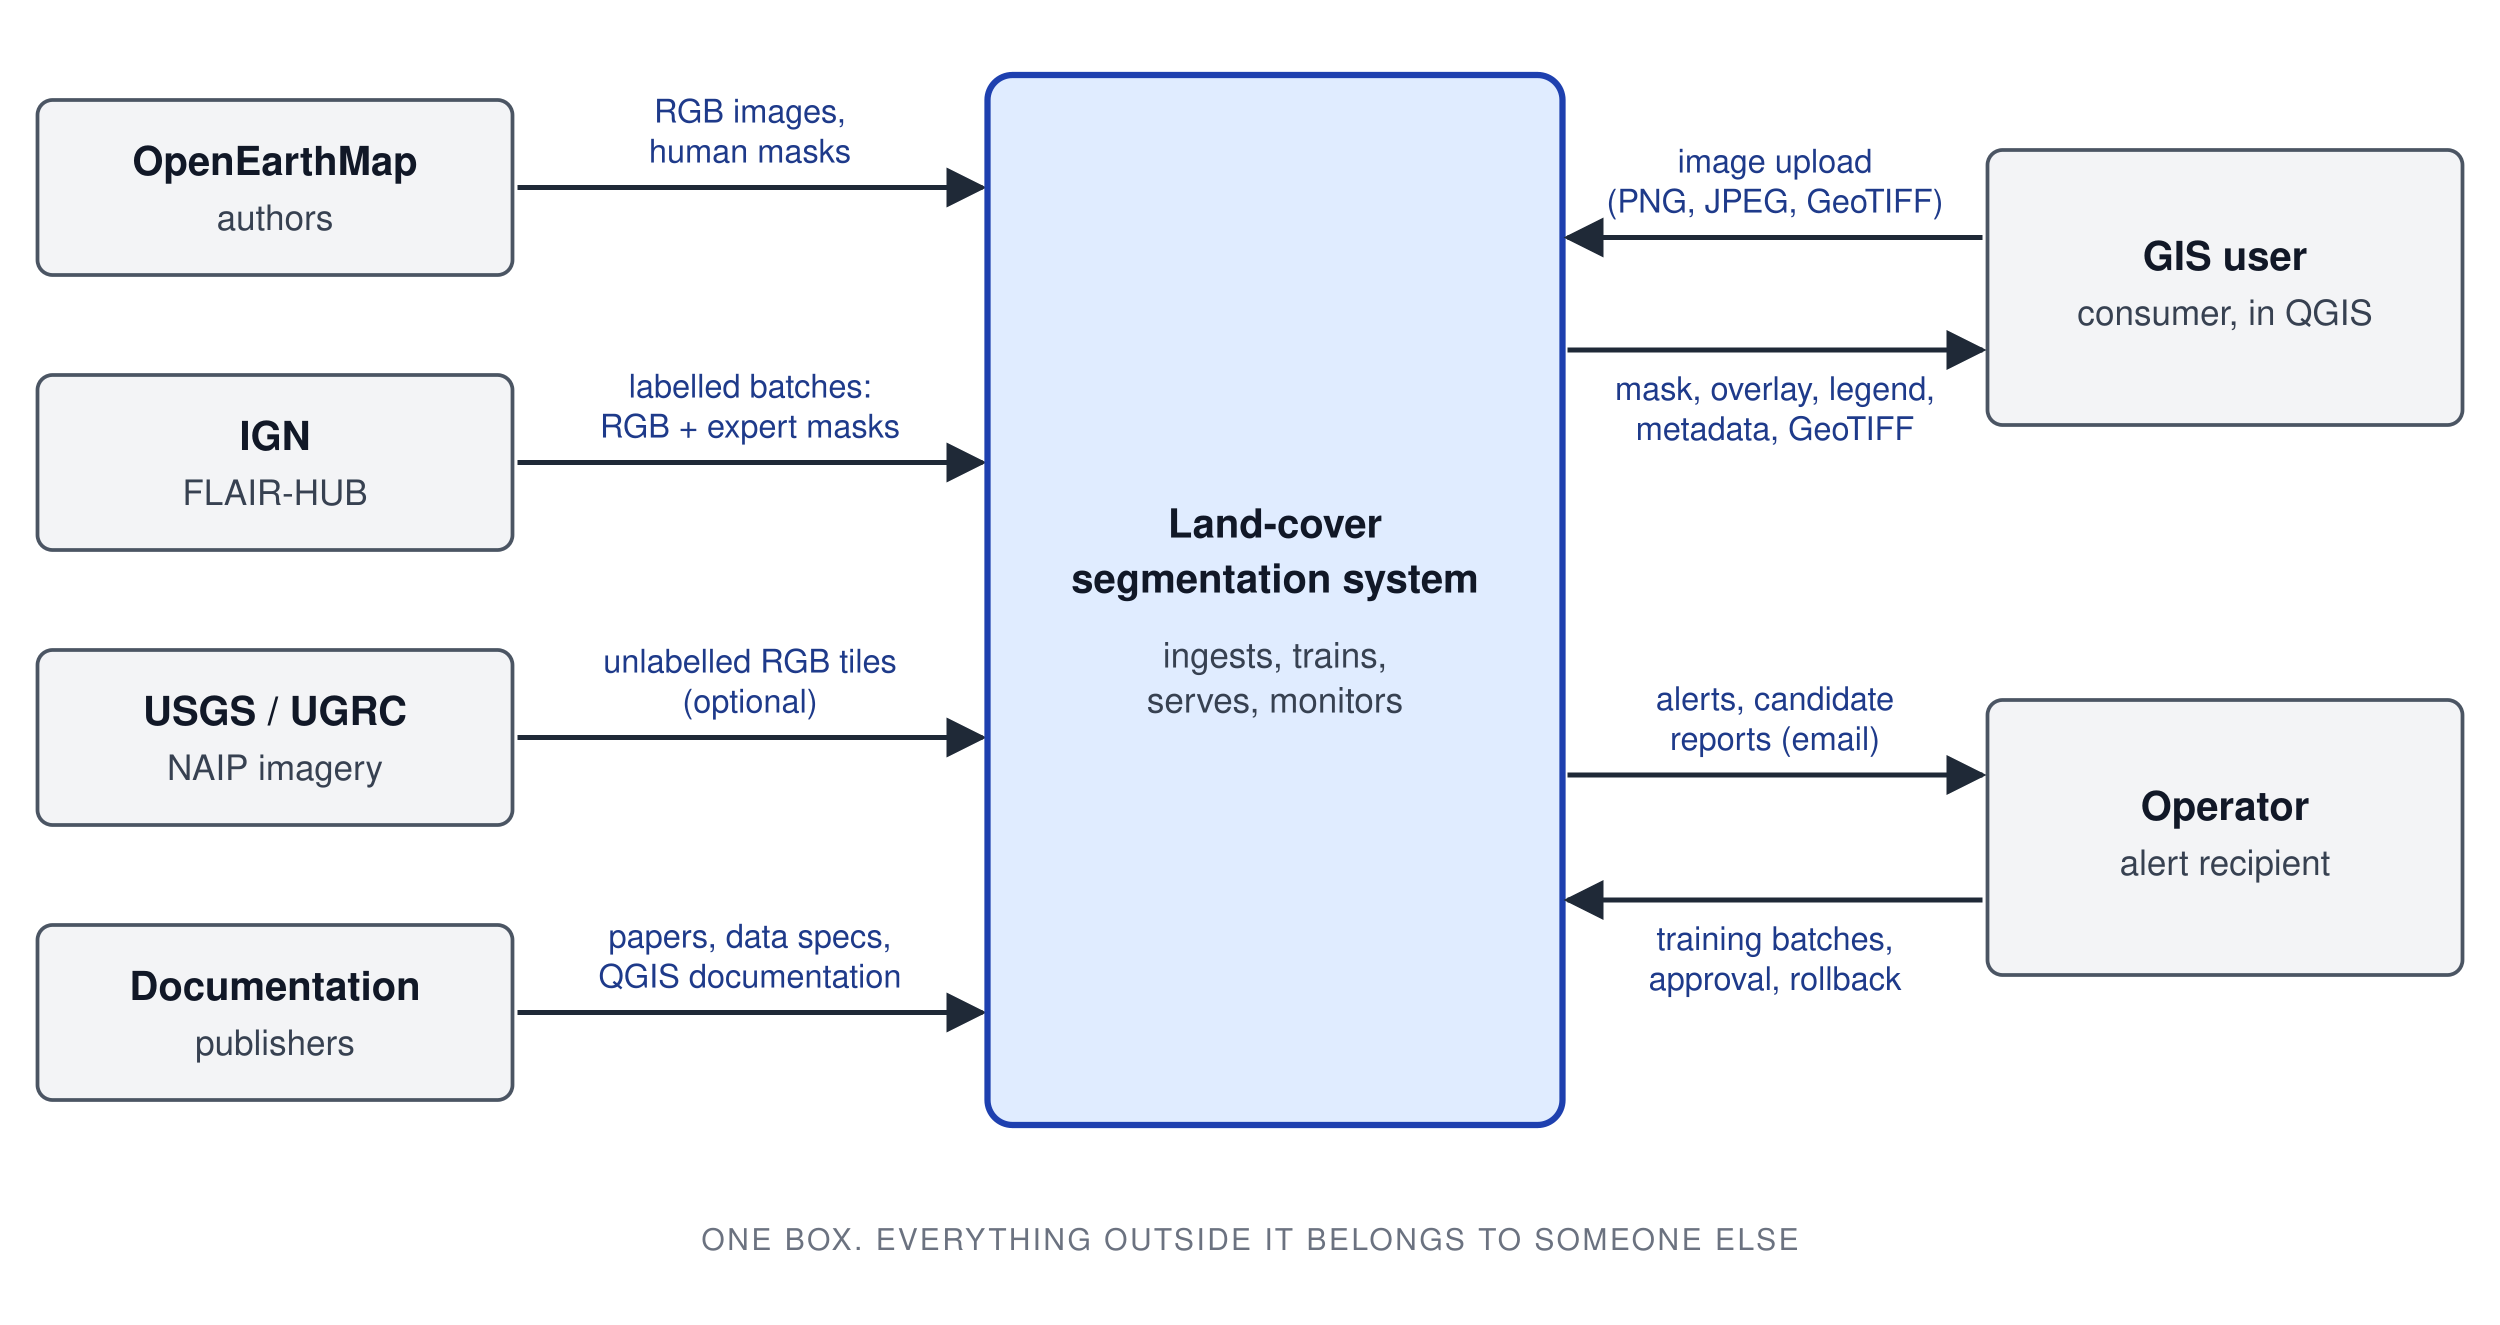
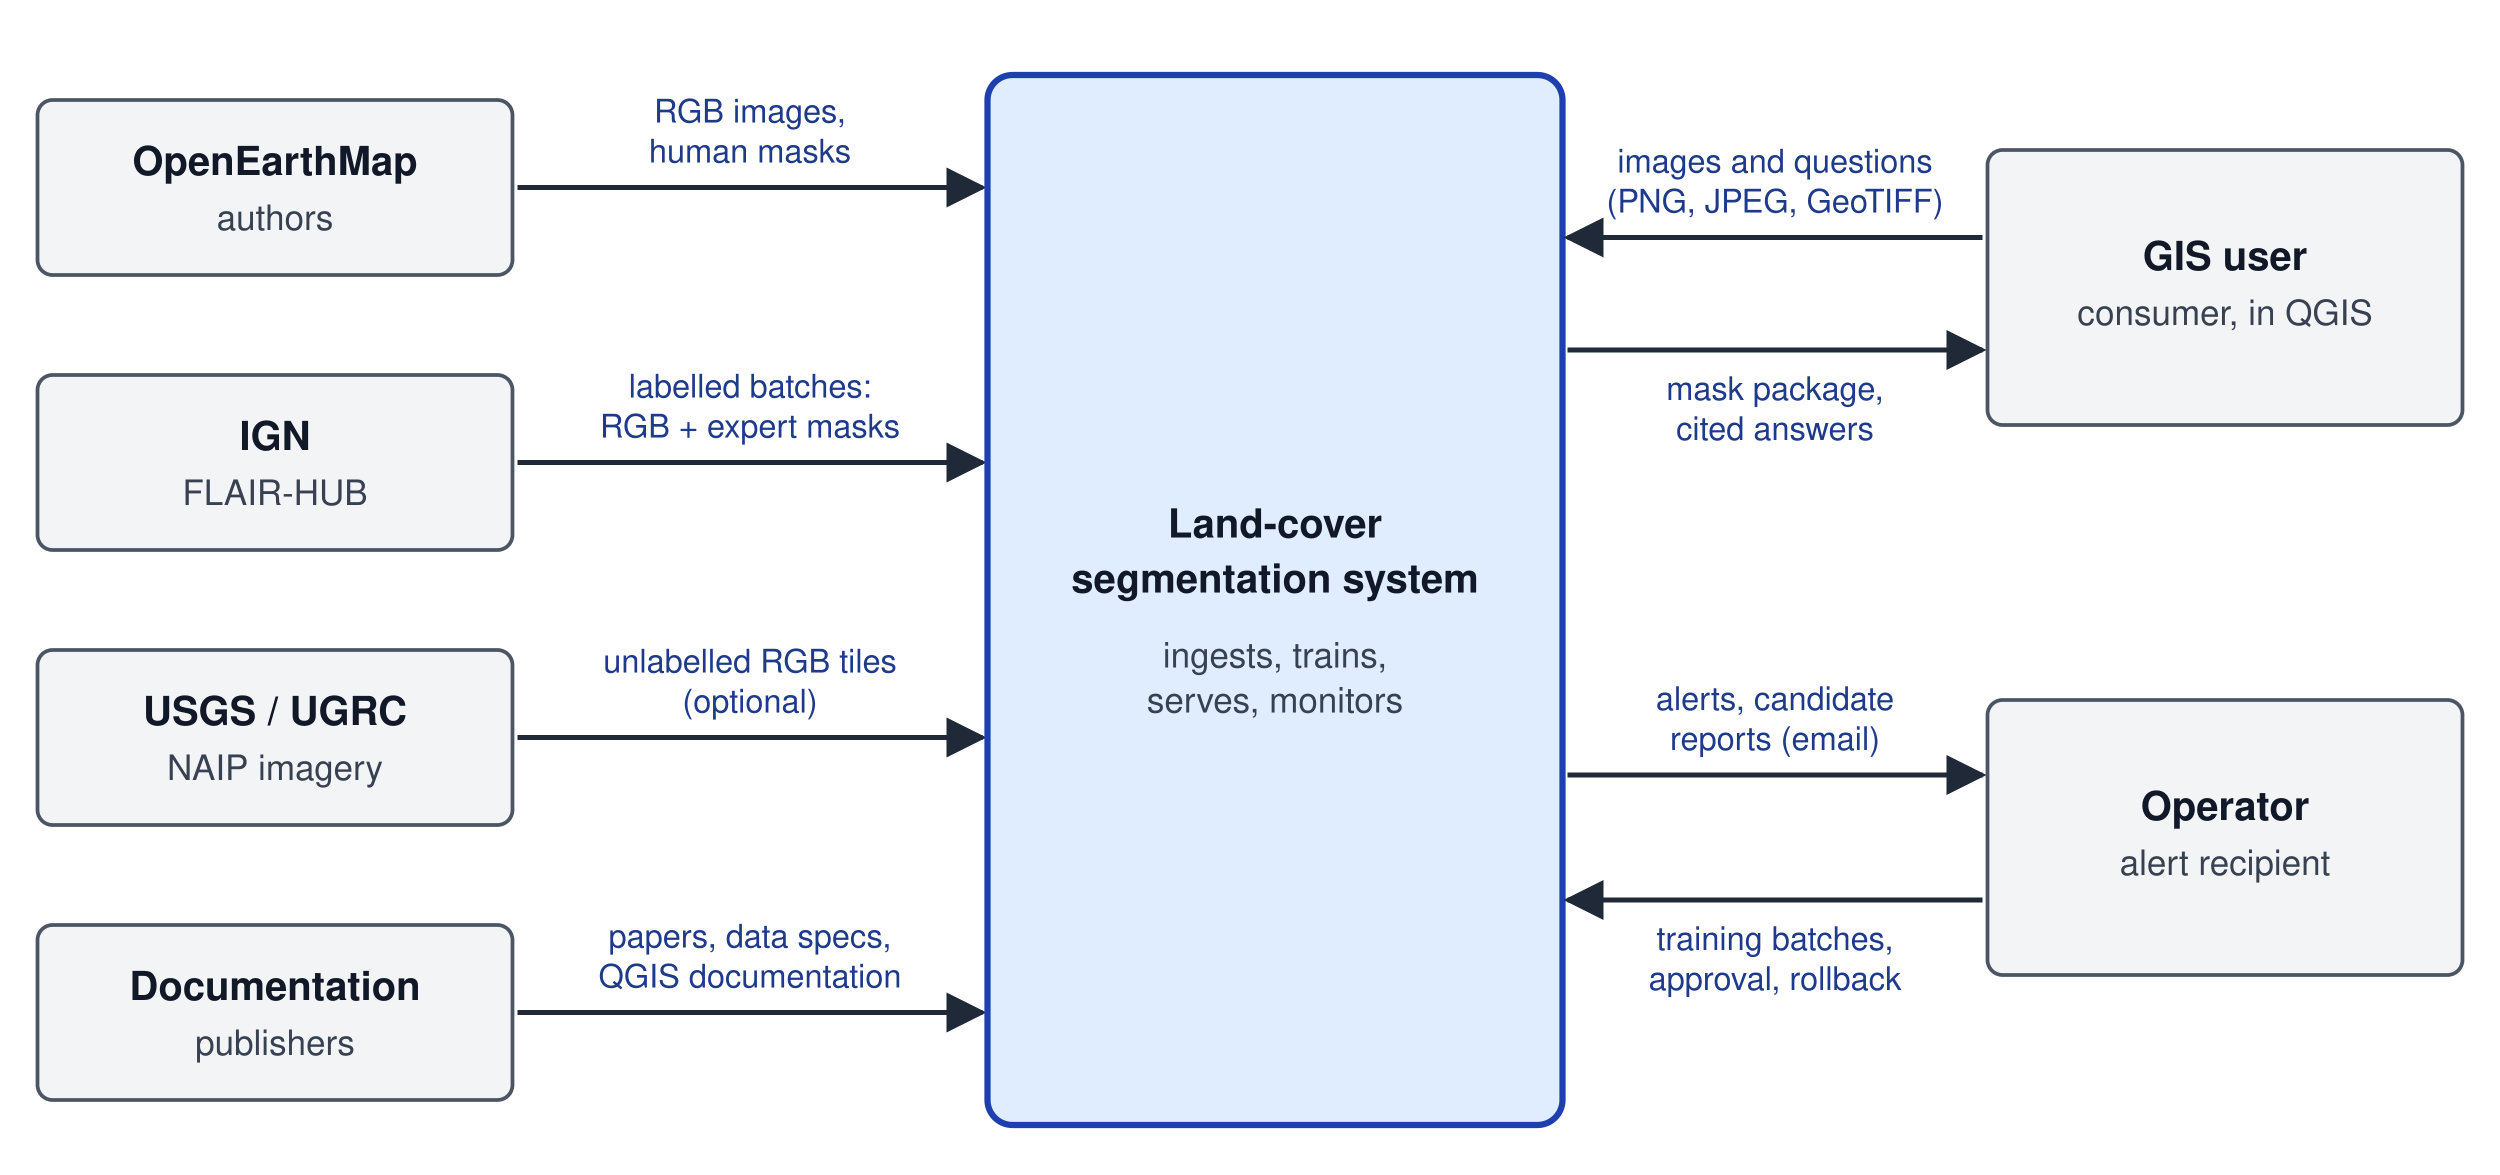
- <svg xmlns="http://www.w3.org/2000/svg" viewBox="0 0 1000 530" width="1000" height="530" role="img" aria-labelledby="title desc">
+ <svg xmlns="http://www.w3.org/2000/svg" viewBox="0 0 1000 470" width="1000" height="470" role="img" aria-labelledby="title desc">
  <defs>
    <marker id="arrow" viewBox="0 0 10 10" refX="9" refY="5" markerWidth="8" markerHeight="8" orient="auto">
      <path d="M0,0 L10,5 L0,10 z" fill="#1f2937" />
    </marker>
  </defs>
  <style>
    text { font-family: Helvetica, Arial, sans-serif; fill: #111827; }
    .name { font-size: 16px; font-weight: 700; }
    .sub { font-size: 14px; fill: #374151; }
    .label { font-size: 13px; fill: #1e3a8a; }
    .ext { fill: #f3f4f6; stroke: #4b5563; stroke-width: 1.5; }
    .sys { fill: #e0ecff; stroke: #1e40af; stroke-width: 2.5; }
    .flow { stroke: #1f2937; stroke-width: 2; fill: none; marker-end: url(#arrow); }
-     .foot { font-size: 12px; letter-spacing: 1px; fill: #6b7280; }
  </style>
-   <rect width="1000" height="530" fill="#ffffff" />
+   <rect width="1000" height="470" fill="#ffffff" />
  <rect class="ext" x="15" y="40" width="190" height="70" rx="6" />
  <text class="name" x="110" y="70" text-anchor="middle">OpenEarthMap</text>
  <text class="sub" x="110" y="92" text-anchor="middle">authors</text>
  <rect class="ext" x="15" y="150" width="190" height="70" rx="6" />
  <text class="name" x="110" y="180" text-anchor="middle">IGN</text>
  <text class="sub" x="110" y="202" text-anchor="middle">FLAIR-HUB</text>
  <rect class="ext" x="15" y="260" width="190" height="70" rx="6" />
  <text class="name" x="110" y="290" text-anchor="middle">USGS / UGRC</text>
  <text class="sub" x="110" y="312" text-anchor="middle">NAIP imagery</text>
  <rect class="ext" x="15" y="370" width="190" height="70" rx="6" />
  <text class="name" x="110" y="400" text-anchor="middle">Documentation</text>
  <text class="sub" x="110" y="422" text-anchor="middle">publishers</text>
  <line class="flow" x1="207" y1="75" x2="393" y2="75" />
  <text class="label" x="300" y="49" text-anchor="middle">RGB images,</text>
  <text class="label" x="300" y="65" text-anchor="middle">human masks</text>
  <line class="flow" x1="207" y1="185" x2="393" y2="185" />
  <text class="label" x="300" y="159" text-anchor="middle">labelled batches:</text>
  <text class="label" x="300" y="175" text-anchor="middle">RGB + expert masks</text>
  <line class="flow" x1="207" y1="295" x2="393" y2="295" />
  <text class="label" x="300" y="269" text-anchor="middle">unlabelled RGB tiles</text>
  <text class="label" x="300" y="285" text-anchor="middle">(optional)</text>
  <line class="flow" x1="207" y1="405" x2="393" y2="405" />
  <text class="label" x="300" y="379" text-anchor="middle">papers, data specs,</text>
  <text class="label" x="300" y="395" text-anchor="middle">QGIS documentation</text>
  <rect class="sys" x="395" y="30" width="230" height="420" rx="10" />
  <text class="name" x="510" y="215" text-anchor="middle">Land-cover</text>
  <text class="name" x="510" y="237" text-anchor="middle">segmentation system</text>
  <text class="sub" x="510" y="267" text-anchor="middle">ingests, trains,</text>
  <text class="sub" x="510" y="285" text-anchor="middle">serves, monitors</text>
  <rect class="ext" x="795" y="60" width="190" height="110" rx="6" />
  <text class="name" x="890" y="108" text-anchor="middle">GIS user</text>
  <text class="sub" x="890" y="130" text-anchor="middle">consumer, in QGIS</text>
  <line class="flow" x1="793" y1="95" x2="627" y2="95" />
-   <text class="label" x="710" y="69" text-anchor="middle">image upload</text>
+   <text class="label" x="710" y="69" text-anchor="middle">images and questions</text>
  <text class="label" x="710" y="85" text-anchor="middle">(PNG, JPEG, GeoTIFF)</text>
  <line class="flow" x1="627" y1="140" x2="793" y2="140" />
-   <text class="label" x="710" y="160" text-anchor="middle">mask, overlay, legend,</text>
-   <text class="label" x="710" y="176" text-anchor="middle">metadata, GeoTIFF</text>
+   <text class="label" x="710" y="160" text-anchor="middle">mask package,</text>
+   <text class="label" x="710" y="176" text-anchor="middle">cited answers</text>
  <rect class="ext" x="795" y="280" width="190" height="110" rx="6" />
  <text class="name" x="890" y="328" text-anchor="middle">Operator</text>
  <text class="sub" x="890" y="350" text-anchor="middle">alert recipient</text>
  <line class="flow" x1="627" y1="310" x2="793" y2="310" />
  <text class="label" x="710" y="284" text-anchor="middle">alerts, candidate</text>
  <text class="label" x="710" y="300" text-anchor="middle">reports (email)</text>
  <line class="flow" x1="793" y1="360" x2="627" y2="360" />
  <text class="label" x="710" y="380" text-anchor="middle">training batches,</text>
  <text class="label" x="710" y="396" text-anchor="middle">approval, rollback</text>
-   <text class="foot" x="500" y="500" text-anchor="middle">ONE BOX. EVERYTHING OUTSIDE IT BELONGS TO SOMEONE ELSE</text>
</svg>
